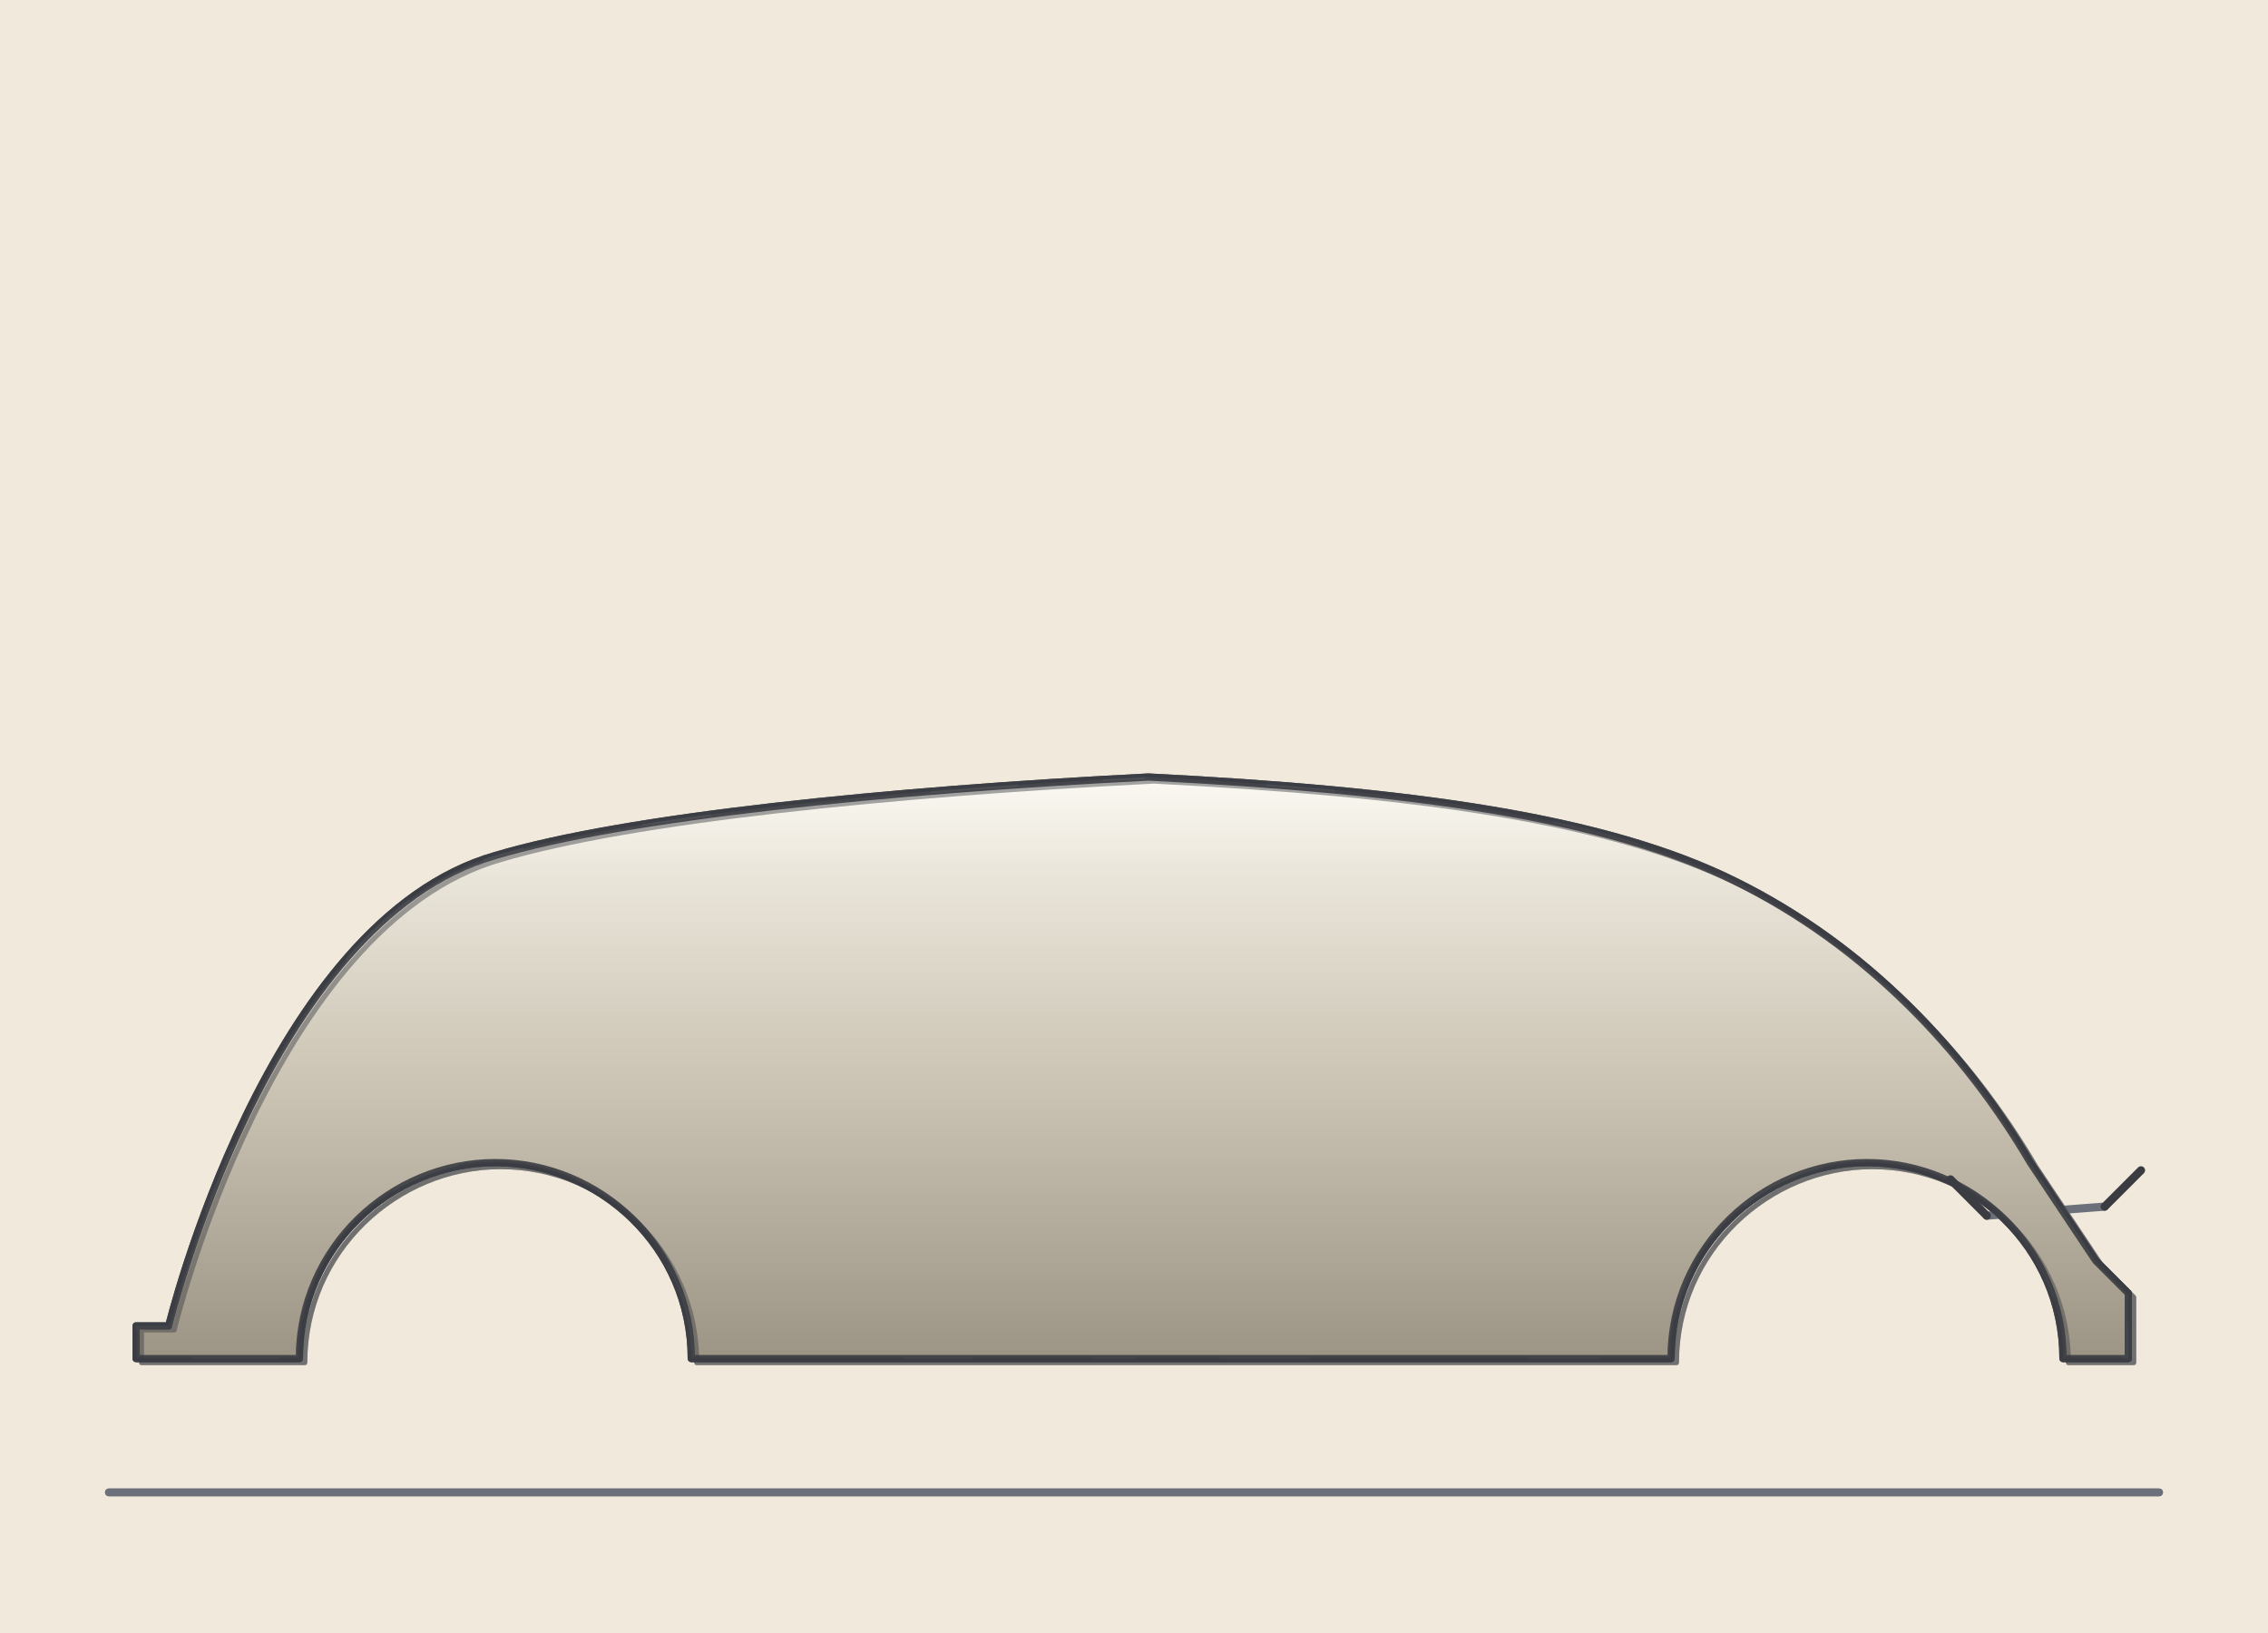
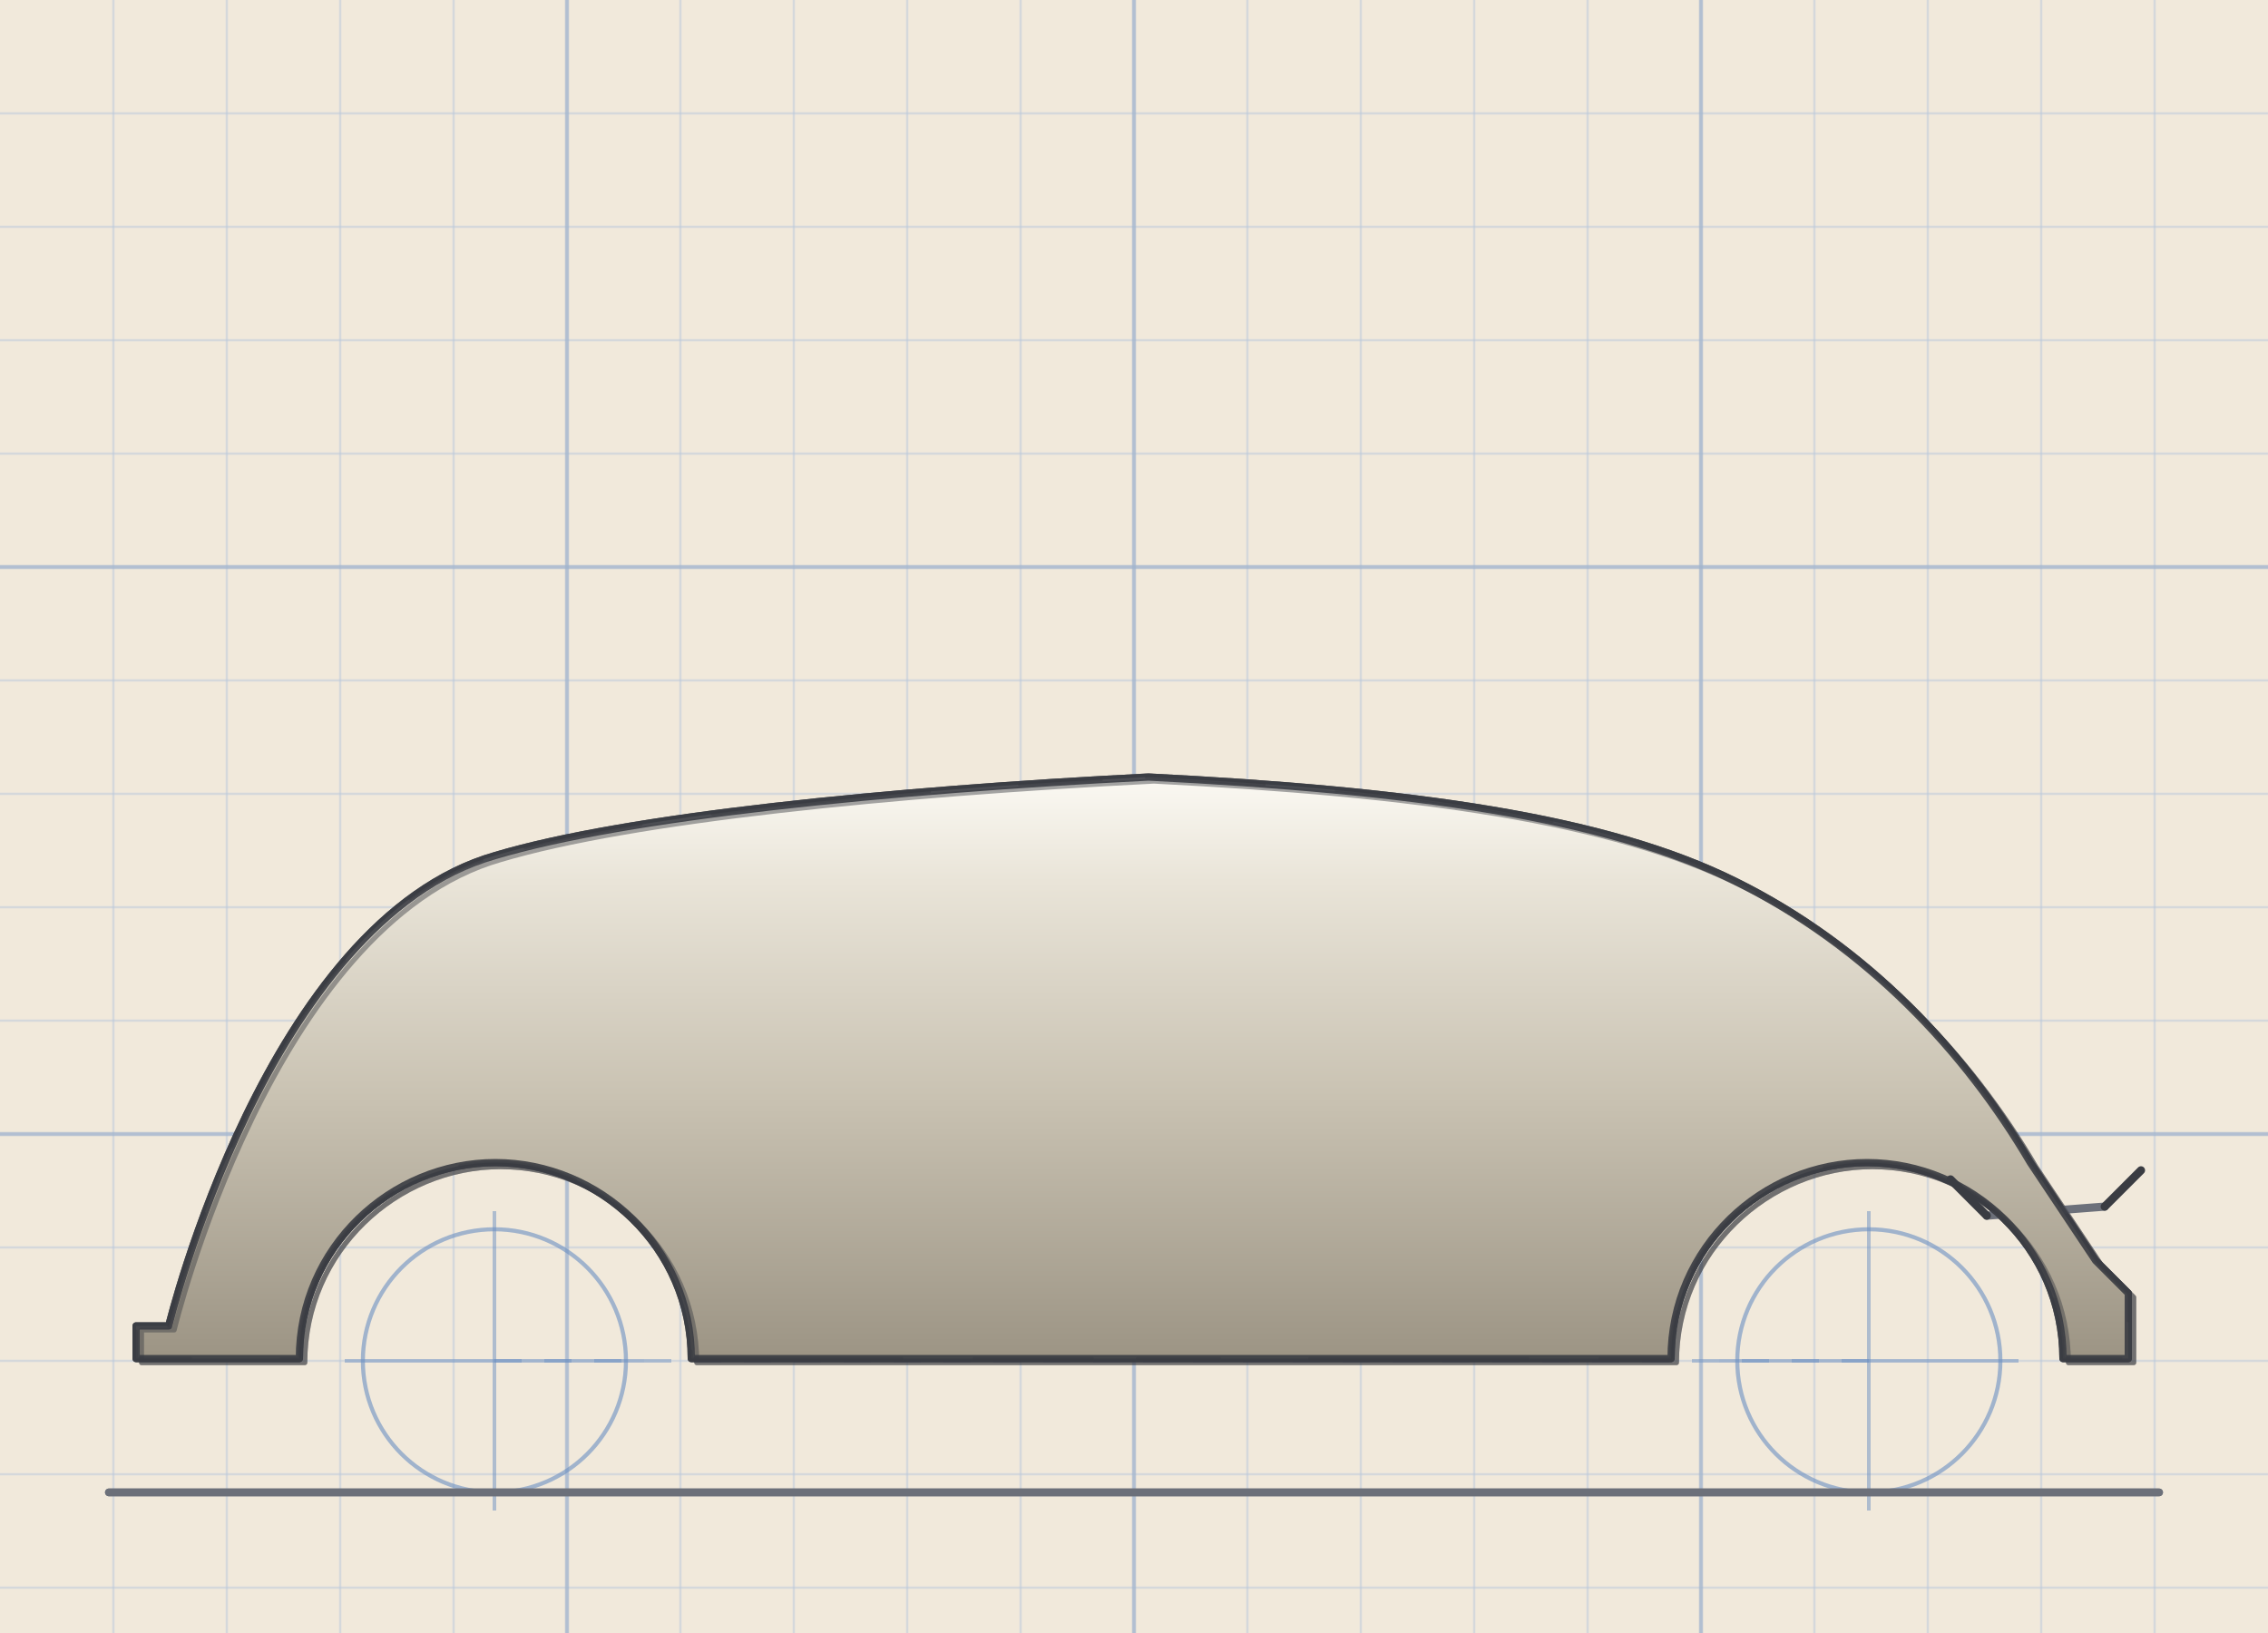
<svg xmlns="http://www.w3.org/2000/svg" viewBox="0 0 500 360" role="img">
  <defs>
    <linearGradient id="gBody" x1="0" y1="0" x2="0" y2="1">
      <stop offset="0%" stop-color="#FBF9F3" />
      <stop offset="18%" stop-color="#E9E4D8" />
      <stop offset="55%" stop-color="#C9C2B2" />
      <stop offset="100%" stop-color="#9C9484" />
    </linearGradient>
    <linearGradient id="gGlass" x1="0" y1="0" x2="0" y2="1">
      <stop offset="0%" stop-color="#55585F" />
      <stop offset="100%" stop-color="#7B7F88" />
    </linearGradient>
    <radialGradient id="gTire" cx="0.5" cy="0.5" r="0.5">
      <stop offset="0%" stop-color="#4A4E55" />
      <stop offset="75%" stop-color="#2D3036" />
      <stop offset="100%" stop-color="#202227" />
    </radialGradient>
    <radialGradient id="gRim" cx="0.5" cy="0.5" r="0.5">
      <stop offset="0%" stop-color="#F3F2EC" />
      <stop offset="70%" stop-color="#C6C1B4" />
      <stop offset="100%" stop-color="#A39C8D" />
    </radialGradient>
    <radialGradient id="gGround" cx="0.5" cy="0.5" r="0.5">
      <stop offset="0%" stop-color="#8A8478" stop-opacity="0.34" />
      <stop offset="100%" stop-color="#8A8478" stop-opacity="0" />
    </radialGradient>
    <radialGradient id="gMetal" cx="0.5" cy="0.36" r="0.66">
      <stop offset="0%" stop-color="#FDFCF8" />
      <stop offset="24%" stop-color="#D4CFC2" />
      <stop offset="48%" stop-color="#8B8478" />
      <stop offset="66%" stop-color="#3A3C42" />
      <stop offset="82%" stop-color="#B9B3A6" />
      <stop offset="100%" stop-color="#6E6A61" />
    </radialGradient>
    <radialGradient id="gMatte" cx="0.5" cy="0.42" r="0.62">
      <stop offset="0%" stop-color="#EFEDE6" />
      <stop offset="55%" stop-color="#B9B4A8" />
      <stop offset="100%" stop-color="#7D786E" />
    </radialGradient>
    <radialGradient id="gGlassBall" cx="0.36" cy="0.32" r="0.7">
      <stop offset="0%" stop-color="#FBF9F3" stop-opacity="0.2" />
      <stop offset="55%" stop-color="#7B7F88" stop-opacity="0.1" />
      <stop offset="100%" stop-color="#3A3C42" stop-opacity="0.38" />
    </radialGradient>
    <linearGradient id="gTonePaper" x1="0" y1="0" x2="0" y2="1">
      <stop offset="0%" stop-color="#D6D0C2" />
      <stop offset="100%" stop-color="#BCB5A5" />
    </linearGradient>
    <linearGradient id="gScreen" x1="0" y1="0" x2="0" y2="1">
      <stop offset="0%" stop-color="#41444C" />
      <stop offset="100%" stop-color="#22242A" />
    </linearGradient>
  </defs>
  <rect x="0" y="0" width="500" height="360" fill="#F1E9DB" />
+   <line x1="25" y1="0" x2="25" y2="360" stroke="#B9C8DC" stroke-width="0.5" opacity="0.5" />
+   <line x1="50" y1="0" x2="50" y2="360" stroke="#B9C8DC" stroke-width="0.5" opacity="0.5" />
+   <line x1="75" y1="0" x2="75" y2="360" stroke="#B9C8DC" stroke-width="0.5" opacity="0.5" />
+   <line x1="100" y1="0" x2="100" y2="360" stroke="#B9C8DC" stroke-width="0.5" opacity="0.5" />
+   <line x1="125" y1="0" x2="125" y2="360" stroke="#B9C8DC" stroke-width="0.5" opacity="0.5" />
+   <line x1="150" y1="0" x2="150" y2="360" stroke="#B9C8DC" stroke-width="0.5" opacity="0.5" />
+   <line x1="175" y1="0" x2="175" y2="360" stroke="#B9C8DC" stroke-width="0.5" opacity="0.5" />
+   <line x1="200" y1="0" x2="200" y2="360" stroke="#B9C8DC" stroke-width="0.5" opacity="0.5" />
+   <line x1="225" y1="0" x2="225" y2="360" stroke="#B9C8DC" stroke-width="0.5" opacity="0.5" />
+   <line x1="250" y1="0" x2="250" y2="360" stroke="#B9C8DC" stroke-width="0.5" opacity="0.5" />
+   <line x1="275" y1="0" x2="275" y2="360" stroke="#B9C8DC" stroke-width="0.5" opacity="0.5" />
+   <line x1="300" y1="0" x2="300" y2="360" stroke="#B9C8DC" stroke-width="0.5" opacity="0.5" />
+   <line x1="325" y1="0" x2="325" y2="360" stroke="#B9C8DC" stroke-width="0.5" opacity="0.5" />
+   <line x1="350" y1="0" x2="350" y2="360" stroke="#B9C8DC" stroke-width="0.5" opacity="0.5" />
+   <line x1="375" y1="0" x2="375" y2="360" stroke="#B9C8DC" stroke-width="0.5" opacity="0.5" />
+   <line x1="400" y1="0" x2="400" y2="360" stroke="#B9C8DC" stroke-width="0.5" opacity="0.5" />
+   <line x1="425" y1="0" x2="425" y2="360" stroke="#B9C8DC" stroke-width="0.5" opacity="0.5" />
+   <line x1="450" y1="0" x2="450" y2="360" stroke="#B9C8DC" stroke-width="0.5" opacity="0.5" />
+   <line x1="475" y1="0" x2="475" y2="360" stroke="#B9C8DC" stroke-width="0.5" opacity="0.5" />
+   <line x1="0" y1="25" x2="500" y2="25" stroke="#B9C8DC" stroke-width="0.5" opacity="0.5" />
+   <line x1="0" y1="50" x2="500" y2="50" stroke="#B9C8DC" stroke-width="0.5" opacity="0.5" />
+   <line x1="0" y1="75" x2="500" y2="75" stroke="#B9C8DC" stroke-width="0.5" opacity="0.5" />
+   <line x1="0" y1="100" x2="500" y2="100" stroke="#B9C8DC" stroke-width="0.5" opacity="0.5" />
+   <line x1="0" y1="125" x2="500" y2="125" stroke="#B9C8DC" stroke-width="0.5" opacity="0.5" />
+   <line x1="0" y1="150" x2="500" y2="150" stroke="#B9C8DC" stroke-width="0.5" opacity="0.5" />
+   <line x1="0" y1="175" x2="500" y2="175" stroke="#B9C8DC" stroke-width="0.5" opacity="0.5" />
+   <line x1="0" y1="200" x2="500" y2="200" stroke="#B9C8DC" stroke-width="0.5" opacity="0.5" />
+   <line x1="0" y1="225" x2="500" y2="225" stroke="#B9C8DC" stroke-width="0.5" opacity="0.5" />
+   <line x1="0" y1="250" x2="500" y2="250" stroke="#B9C8DC" stroke-width="0.5" opacity="0.5" />
+   <line x1="0" y1="275" x2="500" y2="275" stroke="#B9C8DC" stroke-width="0.5" opacity="0.5" />
+   <line x1="0" y1="300" x2="500" y2="300" stroke="#B9C8DC" stroke-width="0.5" opacity="0.5" />
+   <line x1="0" y1="325" x2="500" y2="325" stroke="#B9C8DC" stroke-width="0.5" opacity="0.5" />
+   <line x1="0" y1="350" x2="500" y2="350" stroke="#B9C8DC" stroke-width="0.5" opacity="0.5" />
+   <line x1="125" y1="0" x2="125" y2="360" stroke="#9FB2CC" stroke-width="0.9" opacity="0.65" />
+   <line x1="250" y1="0" x2="250" y2="360" stroke="#9FB2CC" stroke-width="0.9" opacity="0.65" />
+   <line x1="375" y1="0" x2="375" y2="360" stroke="#9FB2CC" stroke-width="0.9" opacity="0.65" />
+   <line x1="0" y1="125" x2="500" y2="125" stroke="#9FB2CC" stroke-width="0.9" opacity="0.65" />
+   <line x1="0" y1="250" x2="500" y2="250" stroke="#9FB2CC" stroke-width="0.9" opacity="0.65" />
+   <line x1="24" y1="329" x2="476" y2="329" stroke="#6B8FC2" stroke-width="1.0" stroke-dasharray="10 7" opacity="0.7" />
+   <circle cx="109" cy="300" r="29" stroke="#6B8FC2" stroke-width="0.9" fill="none" opacity="0.6" />
+   <line x1="76" y1="300" x2="142" y2="300" stroke="#6B8FC2" stroke-width="0.8" opacity="0.5" />
+   <line x1="109" y1="267" x2="109" y2="333" stroke="#6B8FC2" stroke-width="0.8" opacity="0.5" />
+   <circle cx="412" cy="300" r="29" stroke="#6B8FC2" stroke-width="0.9" fill="none" opacity="0.6" />
+   <line x1="379" y1="300" x2="445" y2="300" stroke="#6B8FC2" stroke-width="0.8" opacity="0.5" />
+   <line x1="412" y1="267" x2="412" y2="333" stroke="#6B8FC2" stroke-width="0.8" opacity="0.5" />
+   <line x1="109" y1="300" x2="412" y2="300" stroke="#6B8FC2" stroke-width="0.8" stroke-dasharray="6 5" opacity="0.45" />
  <line x1="24" y1="329" x2="476" y2="329" stroke="#6C707A" stroke-width="1.7" stroke-linecap="round" stroke-linejoin="round" />
  <path d="M37.2 292.3 C37.2 292.3 58.8 203.0 109.2 188.6 C138.0 180.0 195.6 174.2 253.2 171.3 C310.8 174.2 354.0 180.0 382.8 194.4 C411.6 208.7 433.2 231.8 447.6 256.3 L462.0 277.9 L469.2 285.1 L469.2 299.5 L454.8 299.5 C454.8 275.0 434.6 256.3 411.6 256.3 C388.6 256.3 368.4 275.0 368.4 299.5 L152.4 299.5 C152.4 275.0 132.2 256.3 109.2 256.3 C86.2 256.3 66.0 275.0 66.0 299.5 L30.0 299.5 L30.0 292.3 Z" fill="url(#gBody)" />
  <path d="M37.2 292.3 C37.2 292.3 58.8 203.0 109.2 188.6 C138.0 180.0 195.6 174.2 253.2 171.3 C310.8 174.2 354.0 180.0 382.8 194.4 C411.6 208.7 433.2 231.8 447.6 256.3 L462.0 277.9 L469.2 285.1 L469.2 299.5 L454.8 299.5 C454.8 275.0 434.6 256.3 411.6 256.3 C388.6 256.3 368.4 275.0 368.4 299.5 L152.4 299.5 C152.4 275.0 132.2 256.3 109.2 256.3 C86.2 256.3 66.0 275.0 66.0 299.5 L30.0 299.5 L30.0 292.3 Z" stroke="#3A3C42" stroke-width="1.6" stroke-linecap="round" stroke-linejoin="round" fill="none" opacity="0.9" />
  <path d="M37.2 292.3 C37.2 292.3 58.8 203.0 109.2 188.6 C138.0 180.0 195.6 174.2 253.2 171.3 C310.8 174.2 354.0 180.0 382.8 194.4 C411.6 208.7 433.2 231.8 447.6 256.3 L462.0 277.9 L469.2 285.1 L469.2 299.5 L454.8 299.5 C454.8 275.0 434.6 256.3 411.6 256.3 C388.6 256.3 368.4 275.0 368.4 299.5 L152.4 299.5 C152.4 275.0 132.2 256.3 109.2 256.3 C86.2 256.3 66.0 275.0 66.0 299.5 L30.0 299.5 L30.0 292.3 Z" stroke="#3A3C42" stroke-width="1.1" stroke-linecap="round" stroke-linejoin="round" fill="none" opacity="0.45" transform="translate(1.2 0.9)" />
  <path d="M37.2 292.3 C37.2 292.3 58.8 203.0 109.2 188.6 C138.0 180.0 195.6 174.2 253.2 171.3 C310.8 174.2 354.0 180.0 382.8 194.4 C411.6 208.7 433.2 231.8 447.6 256.3 L462.0 277.9 L469.2 285.1 L469.2 299.5 L454.8 299.5 C454.8 275.0 434.6 256.3 411.6 256.3 C388.6 256.3 368.4 275.0 368.4 299.5 L152.4 299.5 C152.4 275.0 132.2 256.3 109.2 256.3 C86.2 256.3 66.0 275.0 66.0 299.5 L30.0 299.5 L30.0 292.3 Z" stroke="#3A3C42" stroke-width="0.8" stroke-linecap="round" stroke-linejoin="round" fill="none" stroke-dasharray="26 16 48 20 18 10" opacity="0.5" />
  <line x1="438" y1="268" x2="464" y2="266" stroke="#6C707A" stroke-width="1.8" stroke-linecap="round" stroke-linejoin="round" />
  <line x1="24" y1="329" x2="476" y2="329" stroke="#6C707A" stroke-width="1.7" stroke-linecap="round" stroke-linejoin="round" />
  <path d="M37.2 292.3 C37.2 292.3 58.8 203.0 109.2 188.6 C138.0 180.0 195.6 174.2 253.2 171.3 C310.8 174.2 354.0 180.0 382.8 194.4 C411.6 208.7 433.2 231.8 447.6 256.3 L462.0 277.9 L469.2 285.1 L469.2 299.5 L454.8 299.5 C454.8 275.0 434.6 256.3 411.6 256.3 C388.6 256.3 368.4 275.0 368.4 299.5 L152.4 299.5 C152.4 275.0 132.2 256.3 109.2 256.3 C86.2 256.3 66.0 275.0 66.0 299.5 L30.0 299.5 L30.0 292.3 Z" fill="url(#gBody)" />
  <path d="M37.2 292.3 C37.2 292.3 58.8 203.0 109.2 188.6 C138.0 180.0 195.6 174.2 253.2 171.3 C310.8 174.2 354.0 180.0 382.8 194.4 C411.6 208.7 433.2 231.8 447.6 256.3 L462.0 277.9 L469.2 285.1 L469.2 299.5 L454.8 299.5 C454.8 275.0 434.6 256.3 411.6 256.3 C388.6 256.3 368.4 275.0 368.4 299.5 L152.4 299.5 C152.4 275.0 132.2 256.3 109.2 256.3 C86.2 256.3 66.0 275.0 66.0 299.5 L30.0 299.5 L30.0 292.3 Z" stroke="#3A3C42" stroke-width="1.6" stroke-linecap="round" stroke-linejoin="round" fill="none" opacity="0.9" />
  <path d="M37.2 292.3 C37.2 292.3 58.8 203.0 109.2 188.6 C138.0 180.0 195.6 174.2 253.2 171.3 C310.8 174.2 354.0 180.0 382.8 194.4 C411.6 208.7 433.2 231.8 447.6 256.3 L462.0 277.9 L469.2 285.1 L469.2 299.5 L454.8 299.5 C454.8 275.0 434.6 256.3 411.6 256.3 C388.6 256.3 368.4 275.0 368.4 299.5 L152.4 299.5 C152.4 275.0 132.2 256.3 109.2 256.3 C86.2 256.3 66.0 275.0 66.0 299.5 L30.0 299.5 L30.0 292.3 Z" stroke="#3A3C42" stroke-width="1.1" stroke-linecap="round" stroke-linejoin="round" fill="none" opacity="0.45" transform="translate(1.2 0.9)" />
  <path d="M37.2 292.3 C37.2 292.3 58.8 203.0 109.2 188.6 C138.0 180.0 195.6 174.2 253.2 171.3 C310.8 174.2 354.0 180.0 382.8 194.4 C411.6 208.7 433.2 231.8 447.6 256.3 L462.0 277.9 L469.2 285.1 L469.2 299.5 L454.8 299.5 C454.8 275.0 434.6 256.3 411.6 256.3 C388.6 256.3 368.4 275.0 368.4 299.5 L152.4 299.5 C152.4 275.0 132.2 256.3 109.2 256.3 C86.2 256.3 66.0 275.0 66.0 299.5 L30.0 299.5 L30.0 292.3 Z" stroke="#3A3C42" stroke-width="0.8" stroke-linecap="round" stroke-linejoin="round" fill="none" stroke-dasharray="26 16 48 20 18 10" opacity="0.5" />
  <path d="M438 268 L430 260 M464 266 L472 258" stroke="#3A3C42" stroke-width="1.8" stroke-linecap="round" stroke-linejoin="round" fill="none" />
</svg>
